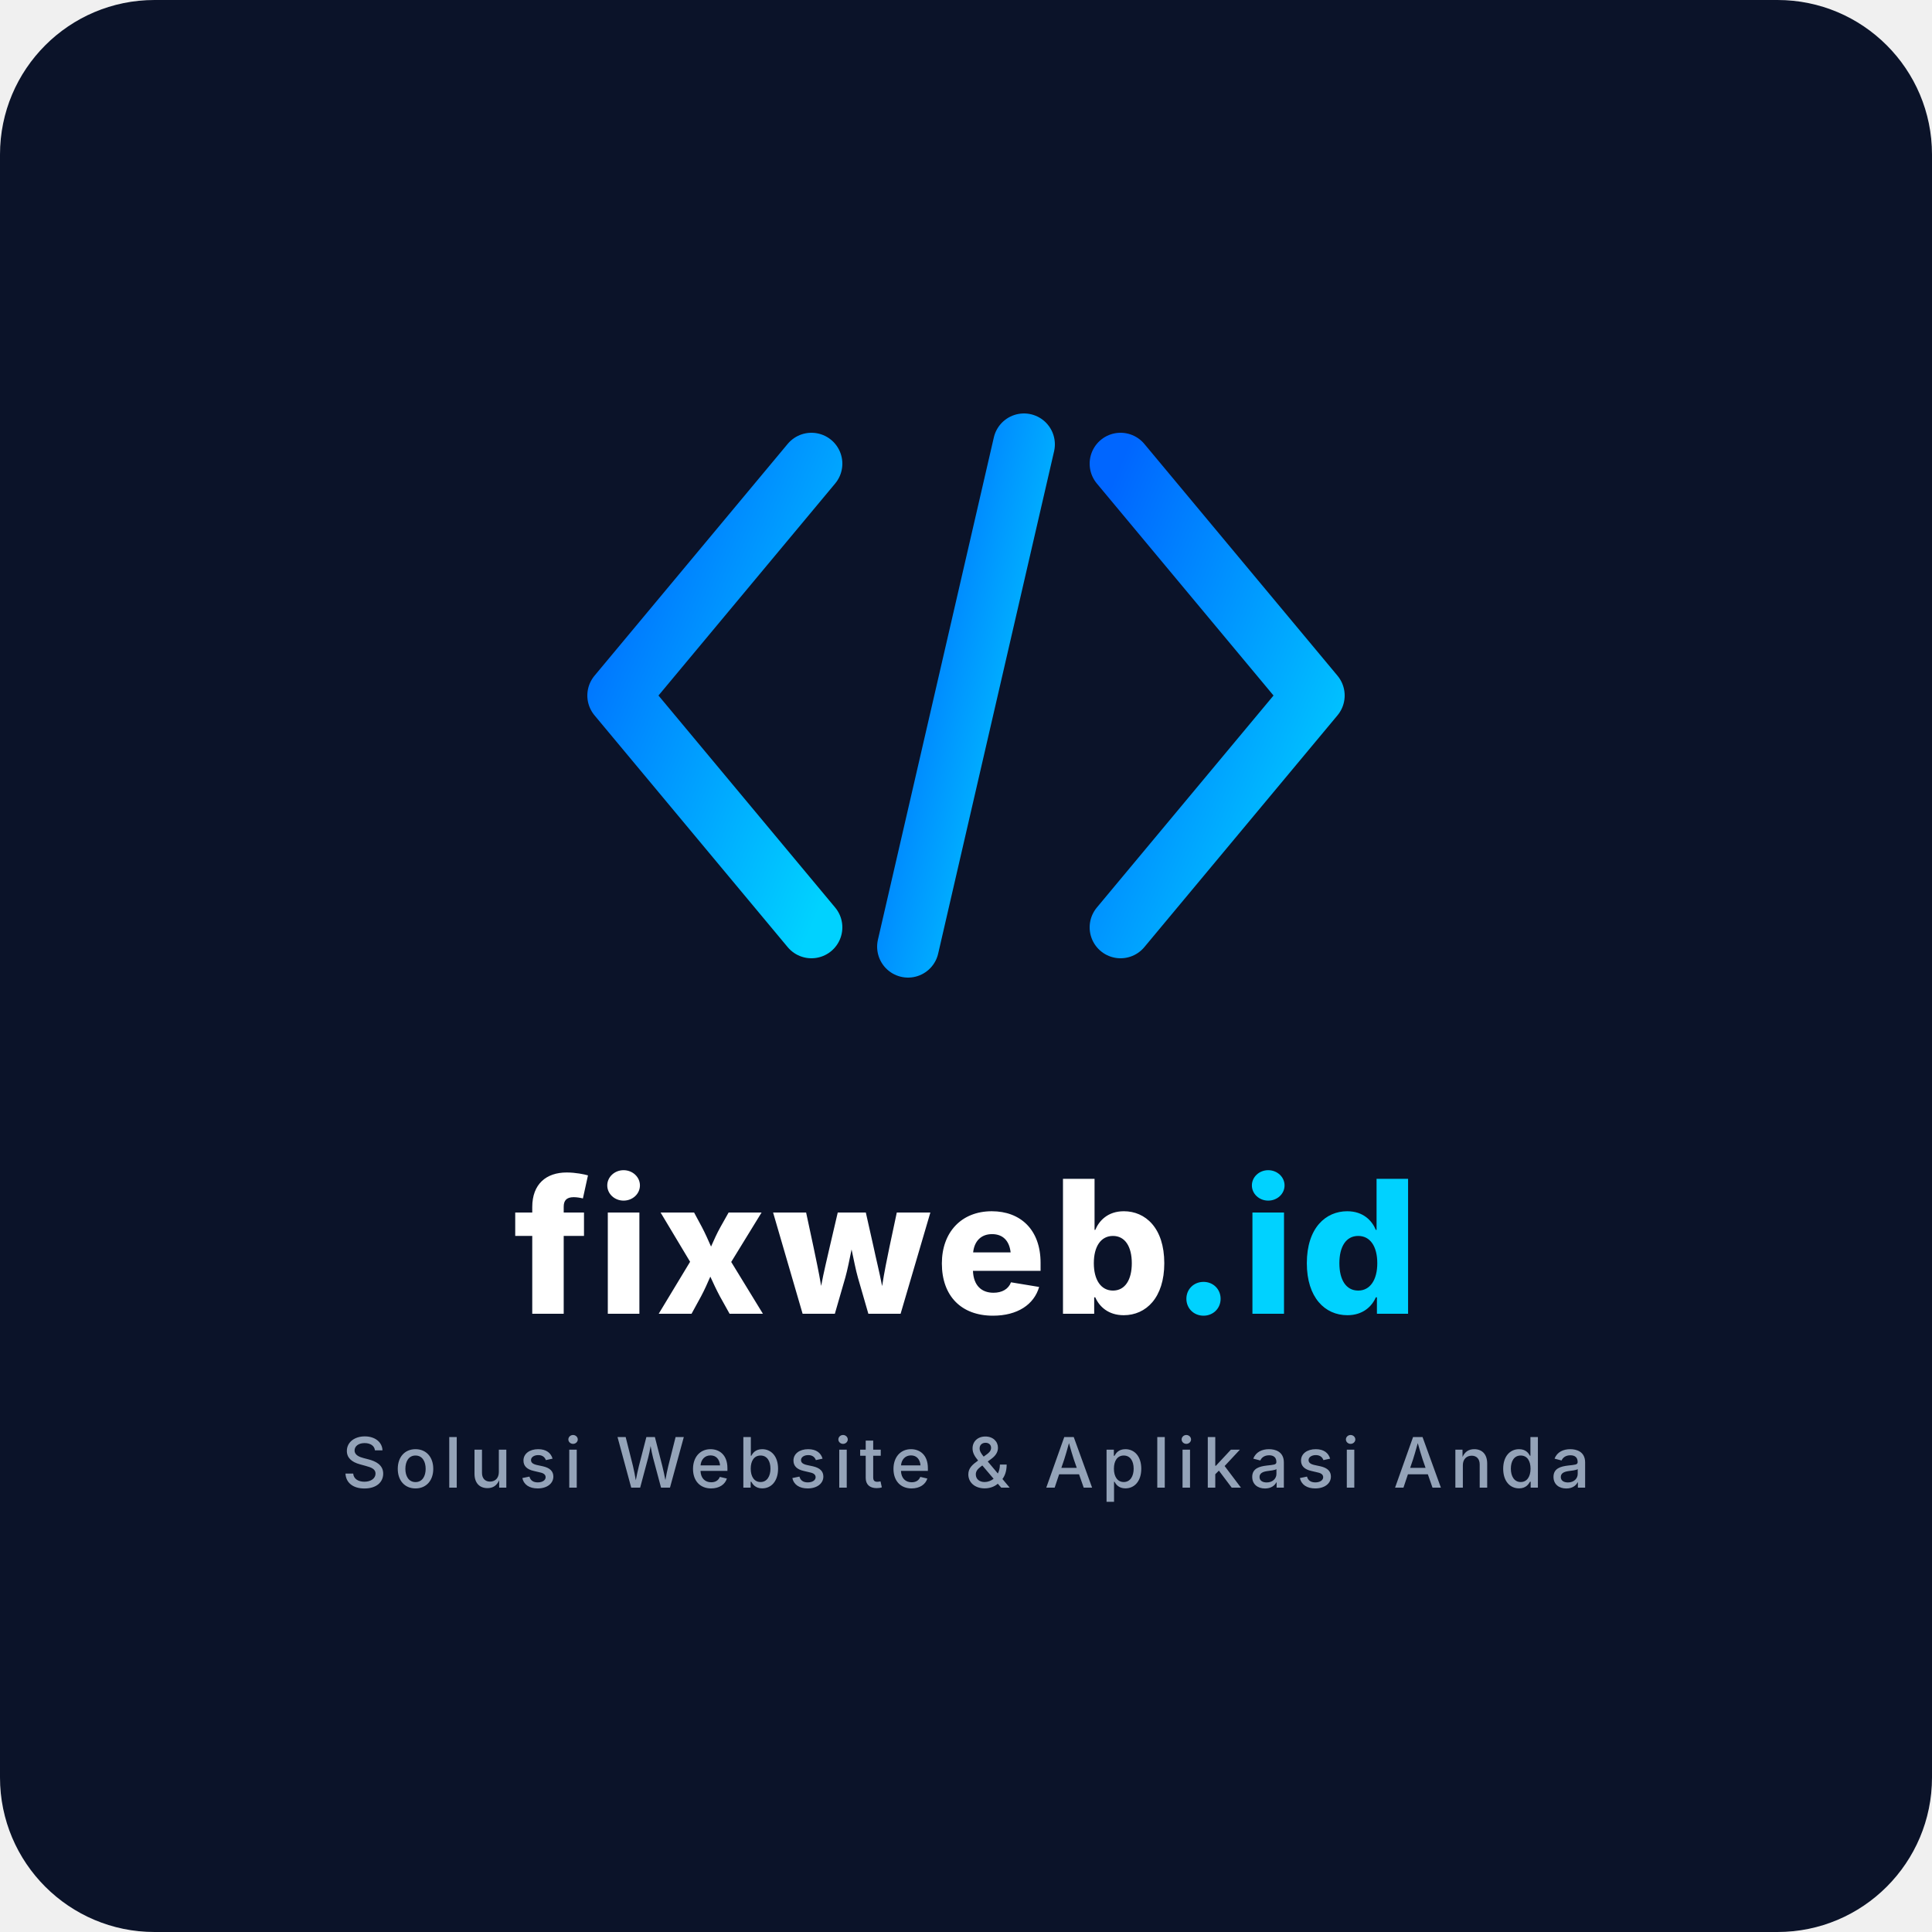
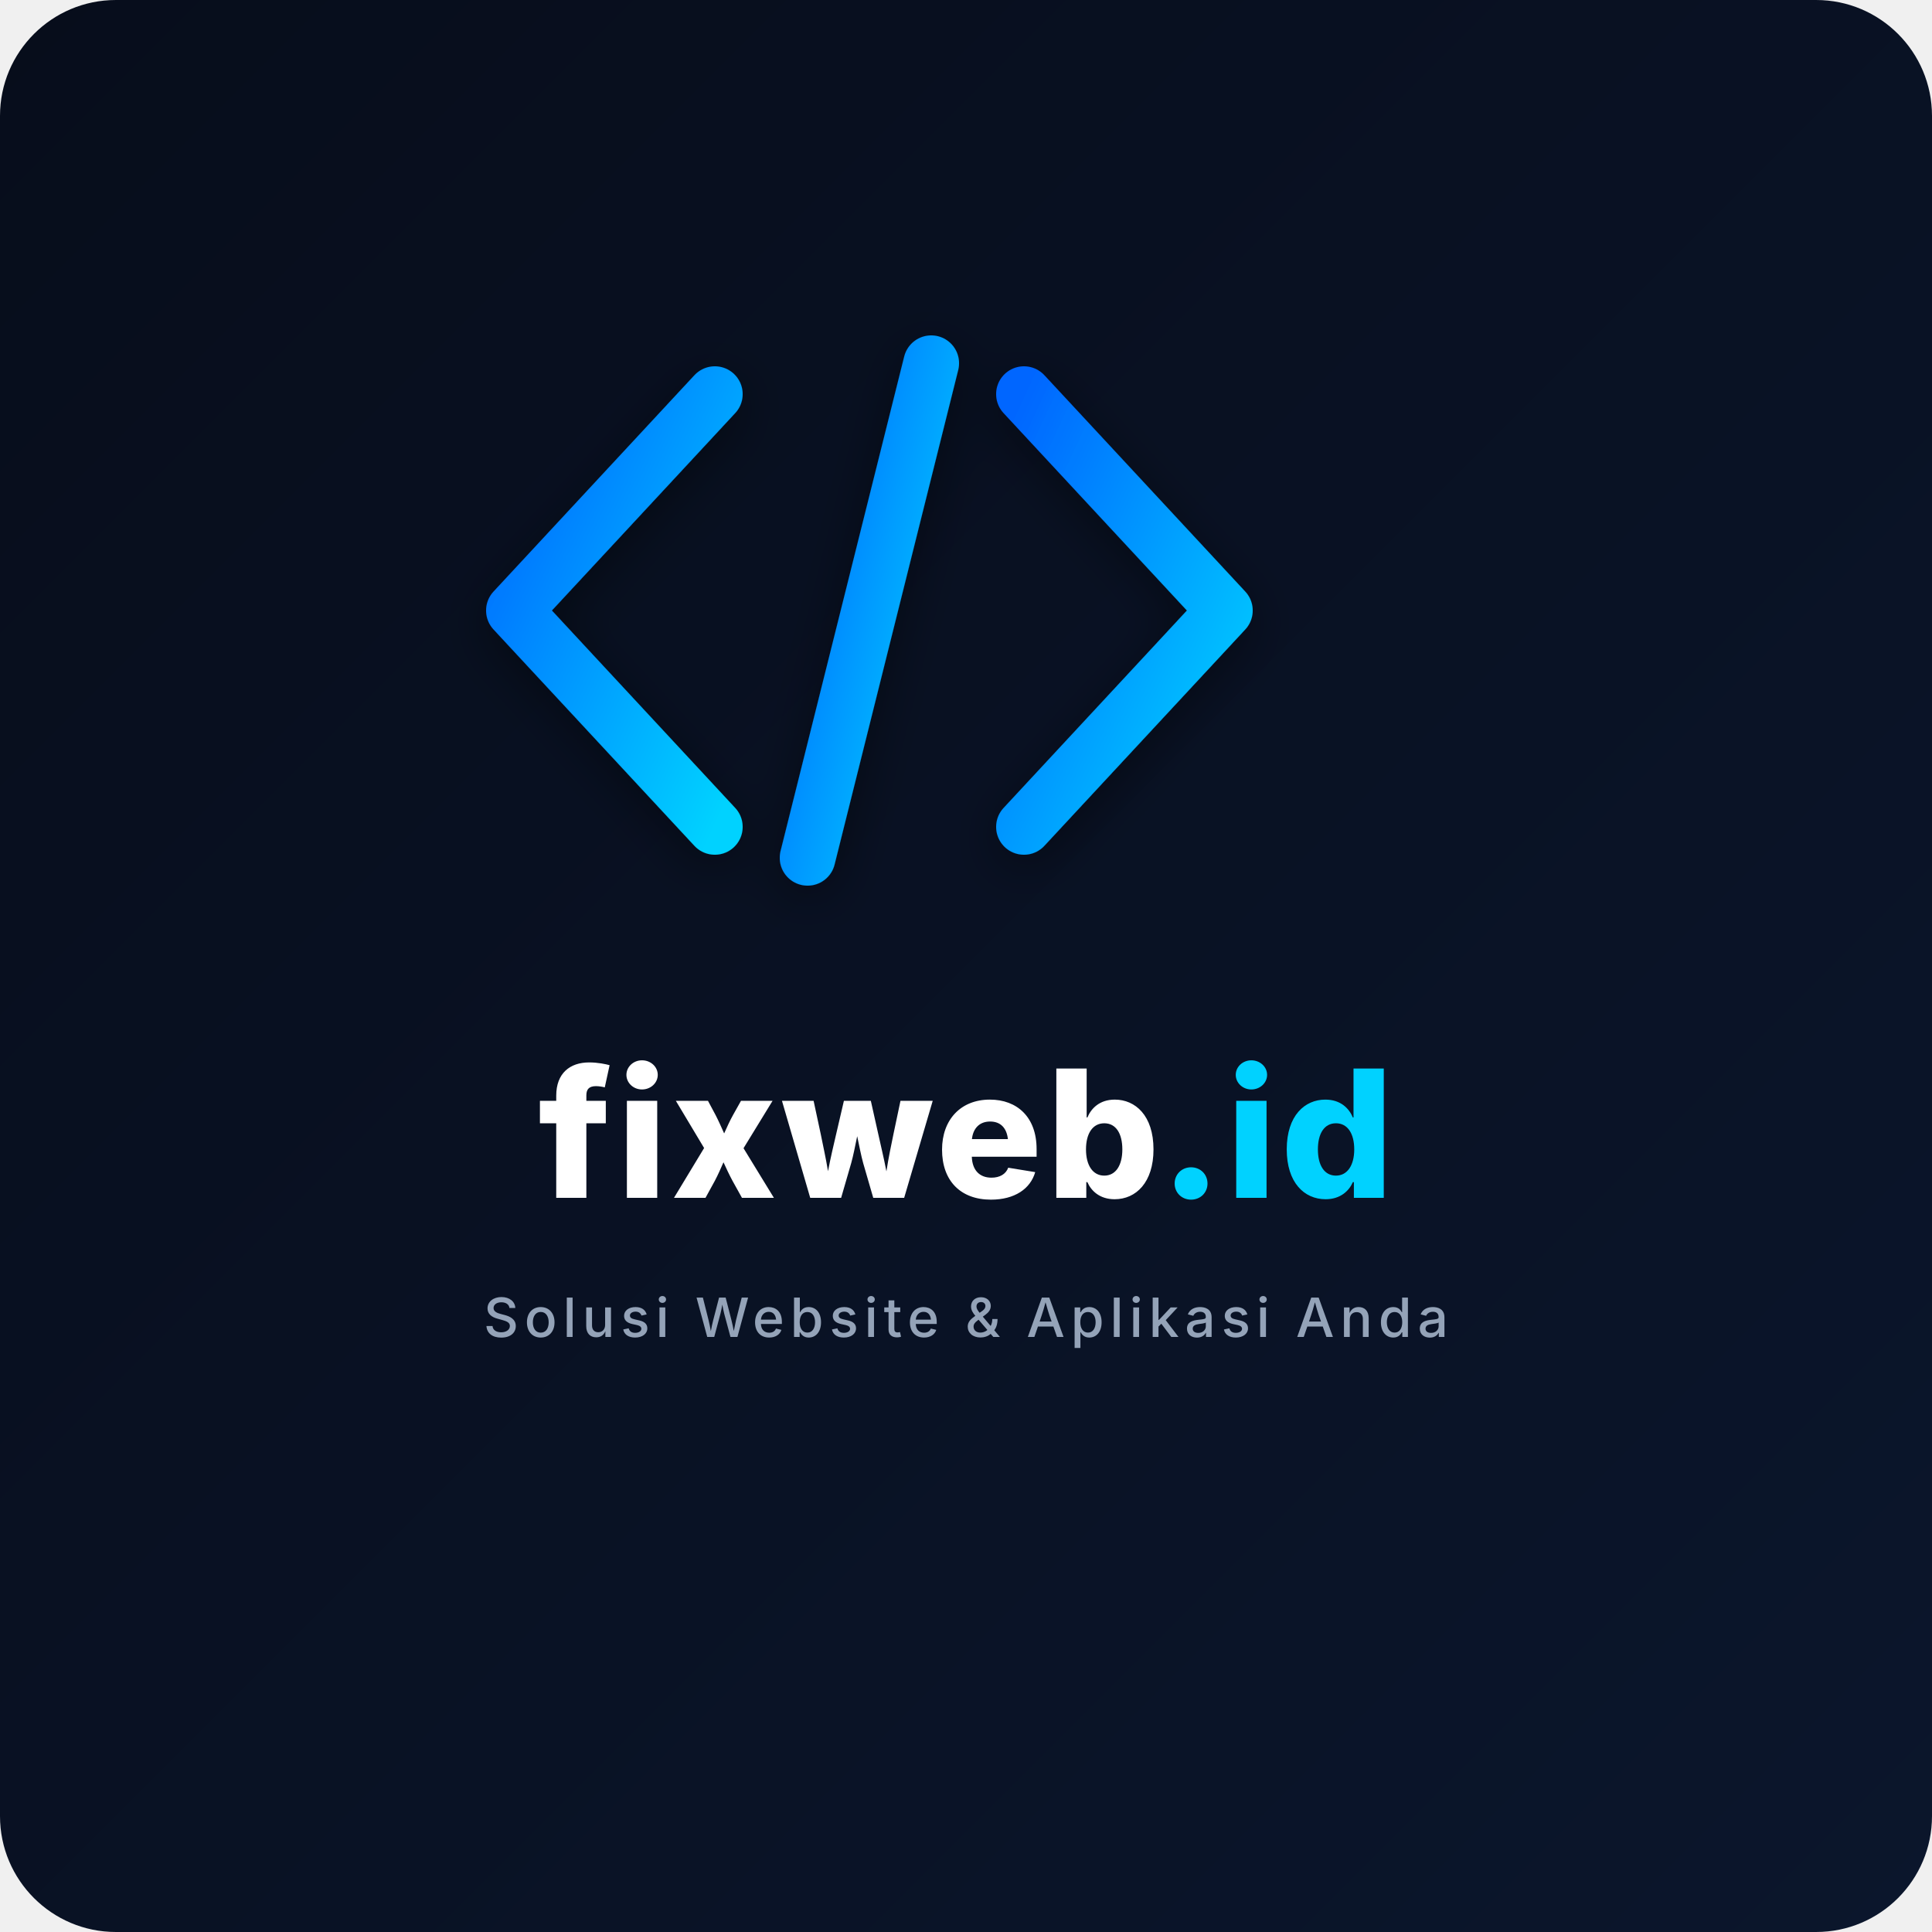
<svg xmlns="http://www.w3.org/2000/svg" viewBox="0 0 500 500" width="100%" height="100%">
  <defs>
+     <linearGradient id="bgGrad" x1="0%" y1="0%" x2="100%" y2="100%">
+       <stop offset="0%" stop-color="#070d1b" />
+       <stop offset="100%" stop-color="#0b162c" />
+     </linearGradient>
    <linearGradient id="blueGrad" x1="0%" y1="0%" x2="100%" y2="100%">
      <stop offset="0%" stop-color="#0066ff" />
      <stop offset="100%" stop-color="#00d2ff" />
    </linearGradient>
+     <filter id="shadow" x="-20%" y="-20%" width="140%" height="140%">
+       <feDropShadow dx="0" dy="4" stdDeviation="8" flood-color="#000000" flood-opacity="0.4" />
+     </filter>
  </defs>
-   <rect width="500" height="500" fill="#0b1329" rx="40" />
-   <g transform="translate(150, 110)">
-     <path d="M 60 10 L 10 70 L 60 130" fill="none" stroke="url(#blueGrad)" stroke-width="16" stroke-linecap="round" stroke-linejoin="round" />
-     <path d="M 115 5 L 85 135" fill="none" stroke="url(#blueGrad)" stroke-width="16" stroke-linecap="round" />
-     <path d="M 140 10 L 190 70 L 140 130" fill="none" stroke="url(#blueGrad)" stroke-width="16" stroke-linecap="round" stroke-linejoin="round" />
+   <rect width="500" height="500" fill="url(#bgGrad)" rx="30" />
+   <g transform="translate(125, 90) scale(0.8)" filter="url(#shadow)">
+     <path d="M 75 15 L 10 85 L 75 155" fill="none" stroke="url(#blueGrad)" stroke-width="18" stroke-linecap="round" stroke-linejoin="round" />
+     <path d="M 145 5 L 105 165" fill="none" stroke="url(#blueGrad)" stroke-width="18" stroke-linecap="round" />
+     <path d="M 175 15 L 240 85 L 175 155" fill="none" stroke="url(#blueGrad)" stroke-width="18" stroke-linecap="round" stroke-linejoin="round" />
  </g>
-   <text x="250" y="340" font-family="system-ui, -apple-system, sans-serif" font-weight="800" font-size="48" fill="#ffffff" text-anchor="middle" letter-spacing="1.5">fixweb<tspan fill="#00d2ff">.id</tspan>
-   </text>
-   <text x="250" y="385" font-family="system-ui, -apple-system, sans-serif" font-weight="500" font-size="18" fill="#94a3b8" text-anchor="middle" letter-spacing="2">Solusi Website &amp; Aplikasi Anda</text>
+   <g transform="translate(250, 310)" text-anchor="middle">
+     <text x="0" y="0" font-family="system-ui, -apple-system, sans-serif" font-weight="800" font-size="46" fill="#ffffff" letter-spacing="1">fixweb<tspan fill="#00d2ff">.id</tspan>
+     </text>
+     <text x="0" y="36" font-family="system-ui, -apple-system, sans-serif" font-weight="500" font-size="14" fill="#94a3b8" letter-spacing="1.5">Solusi Website &amp; Aplikasi Anda</text>
+   </g>
</svg>
